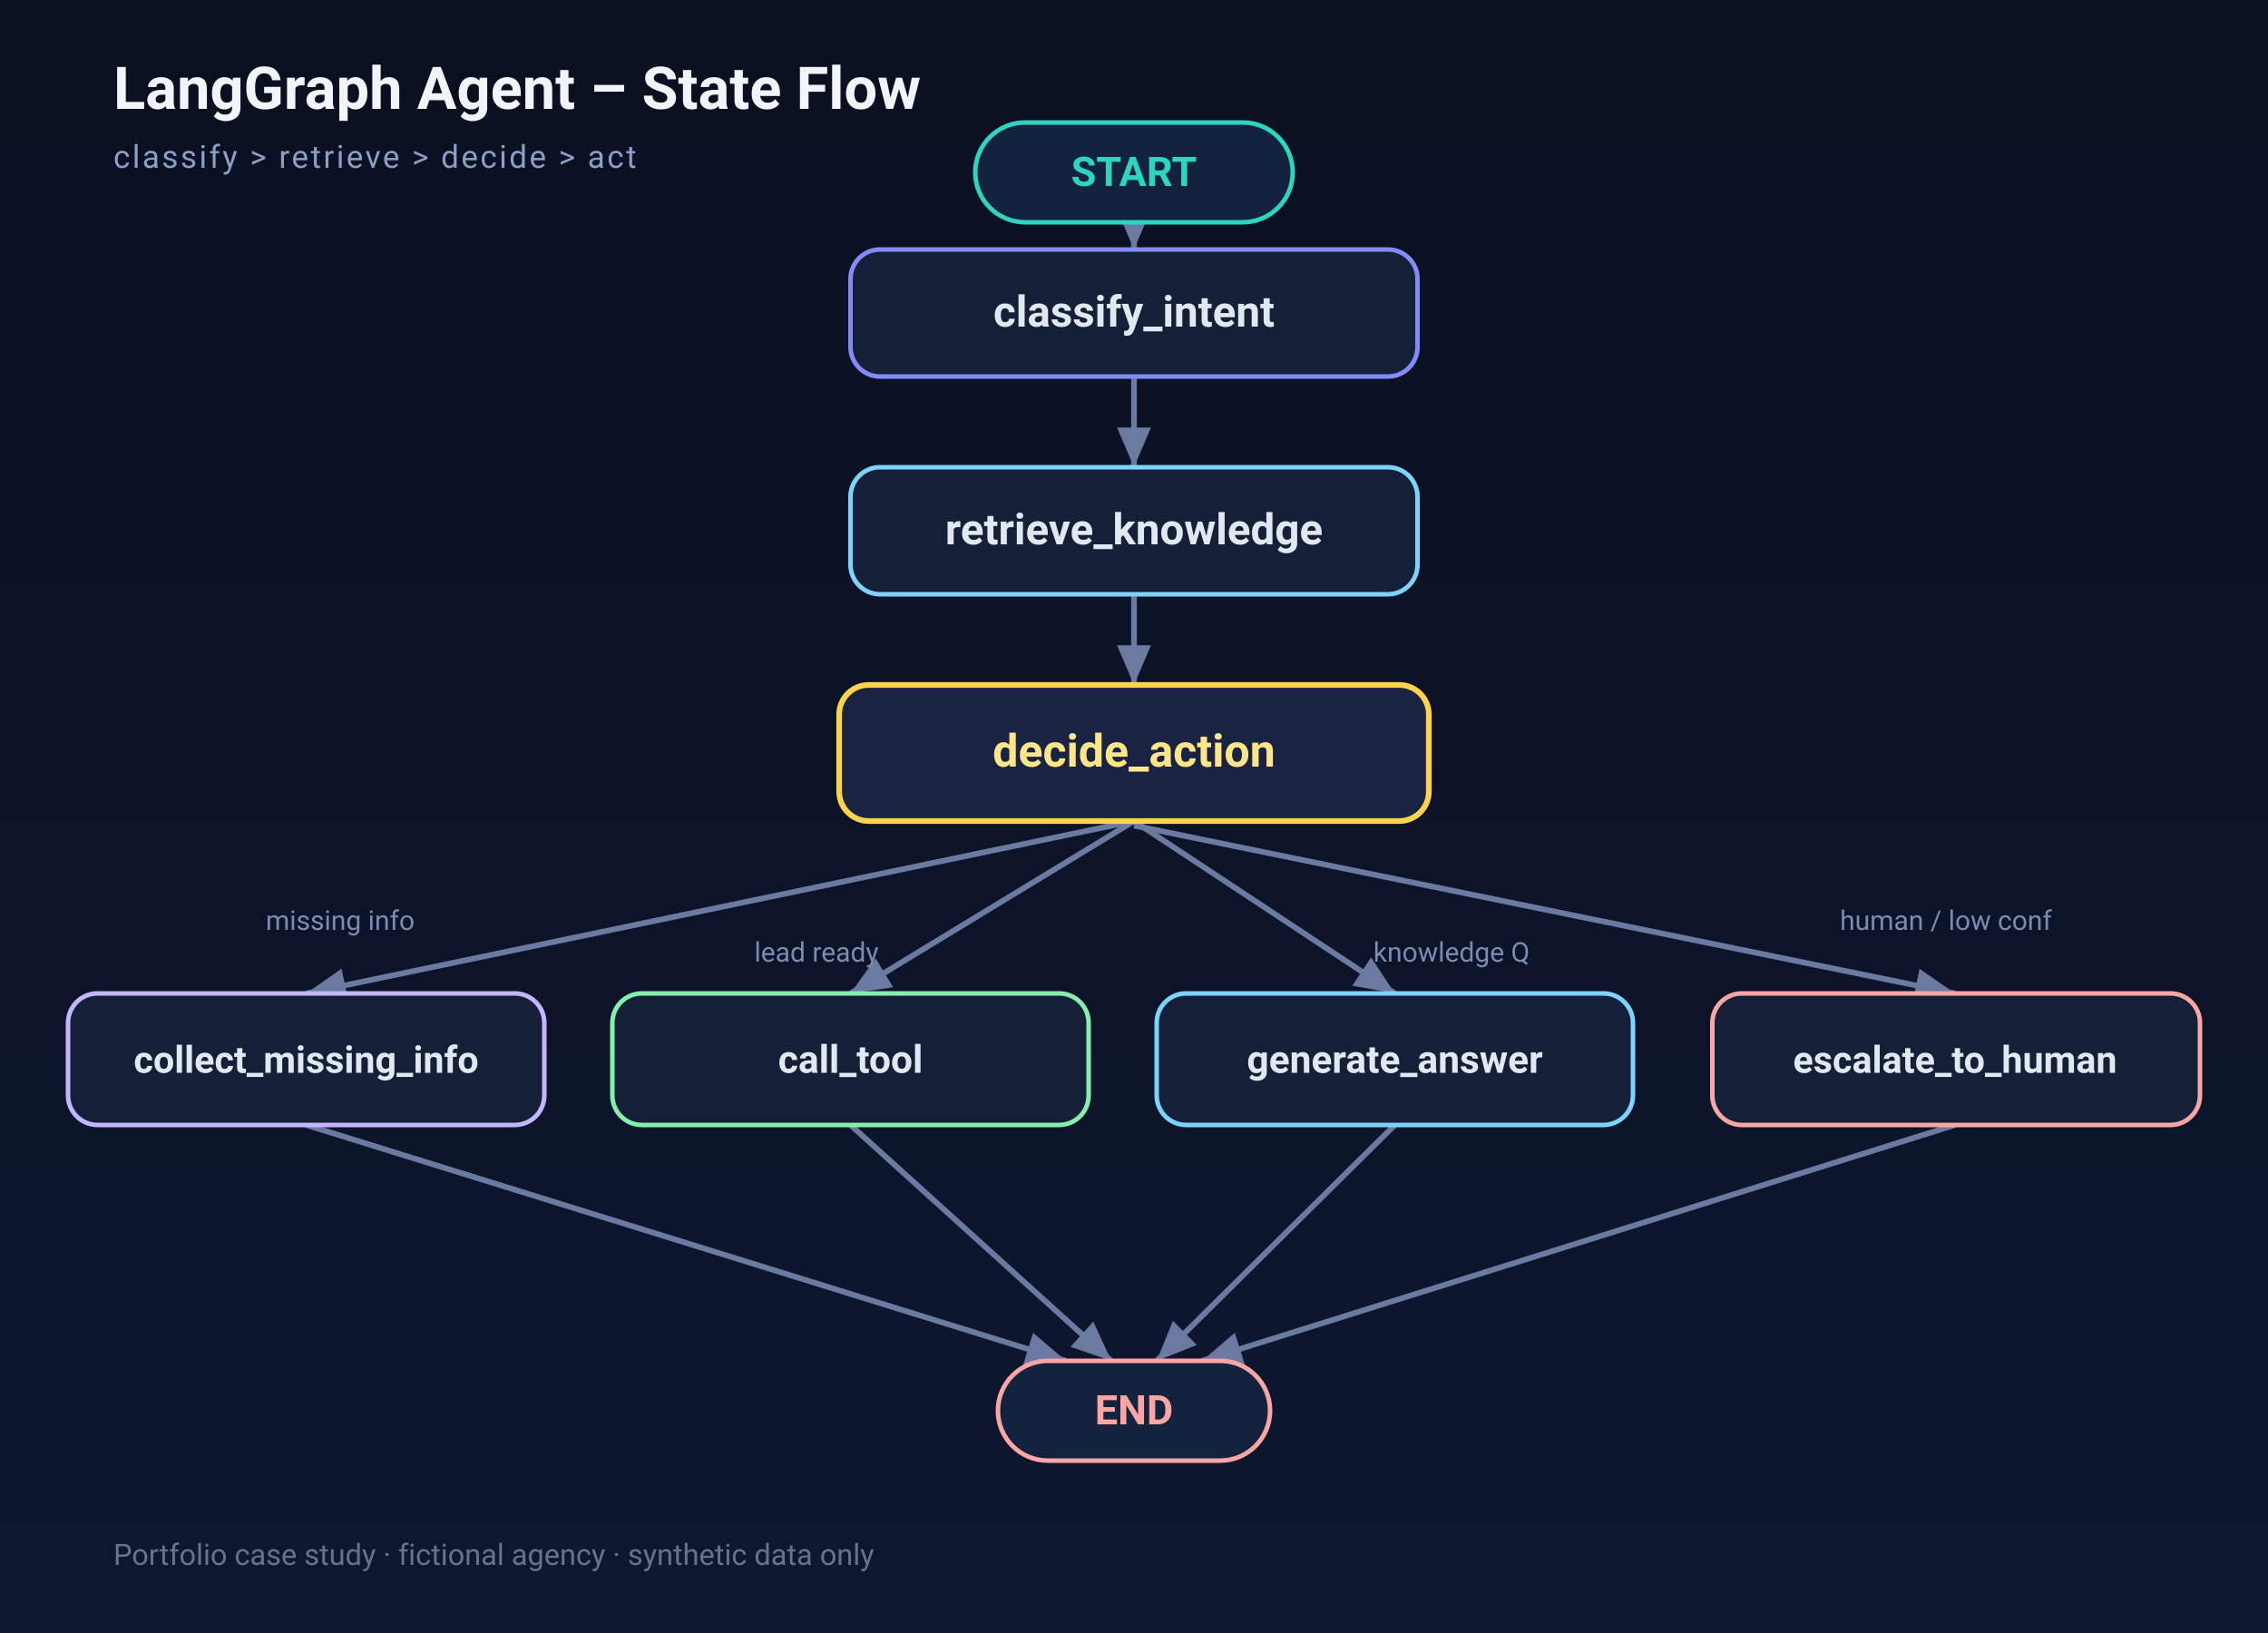
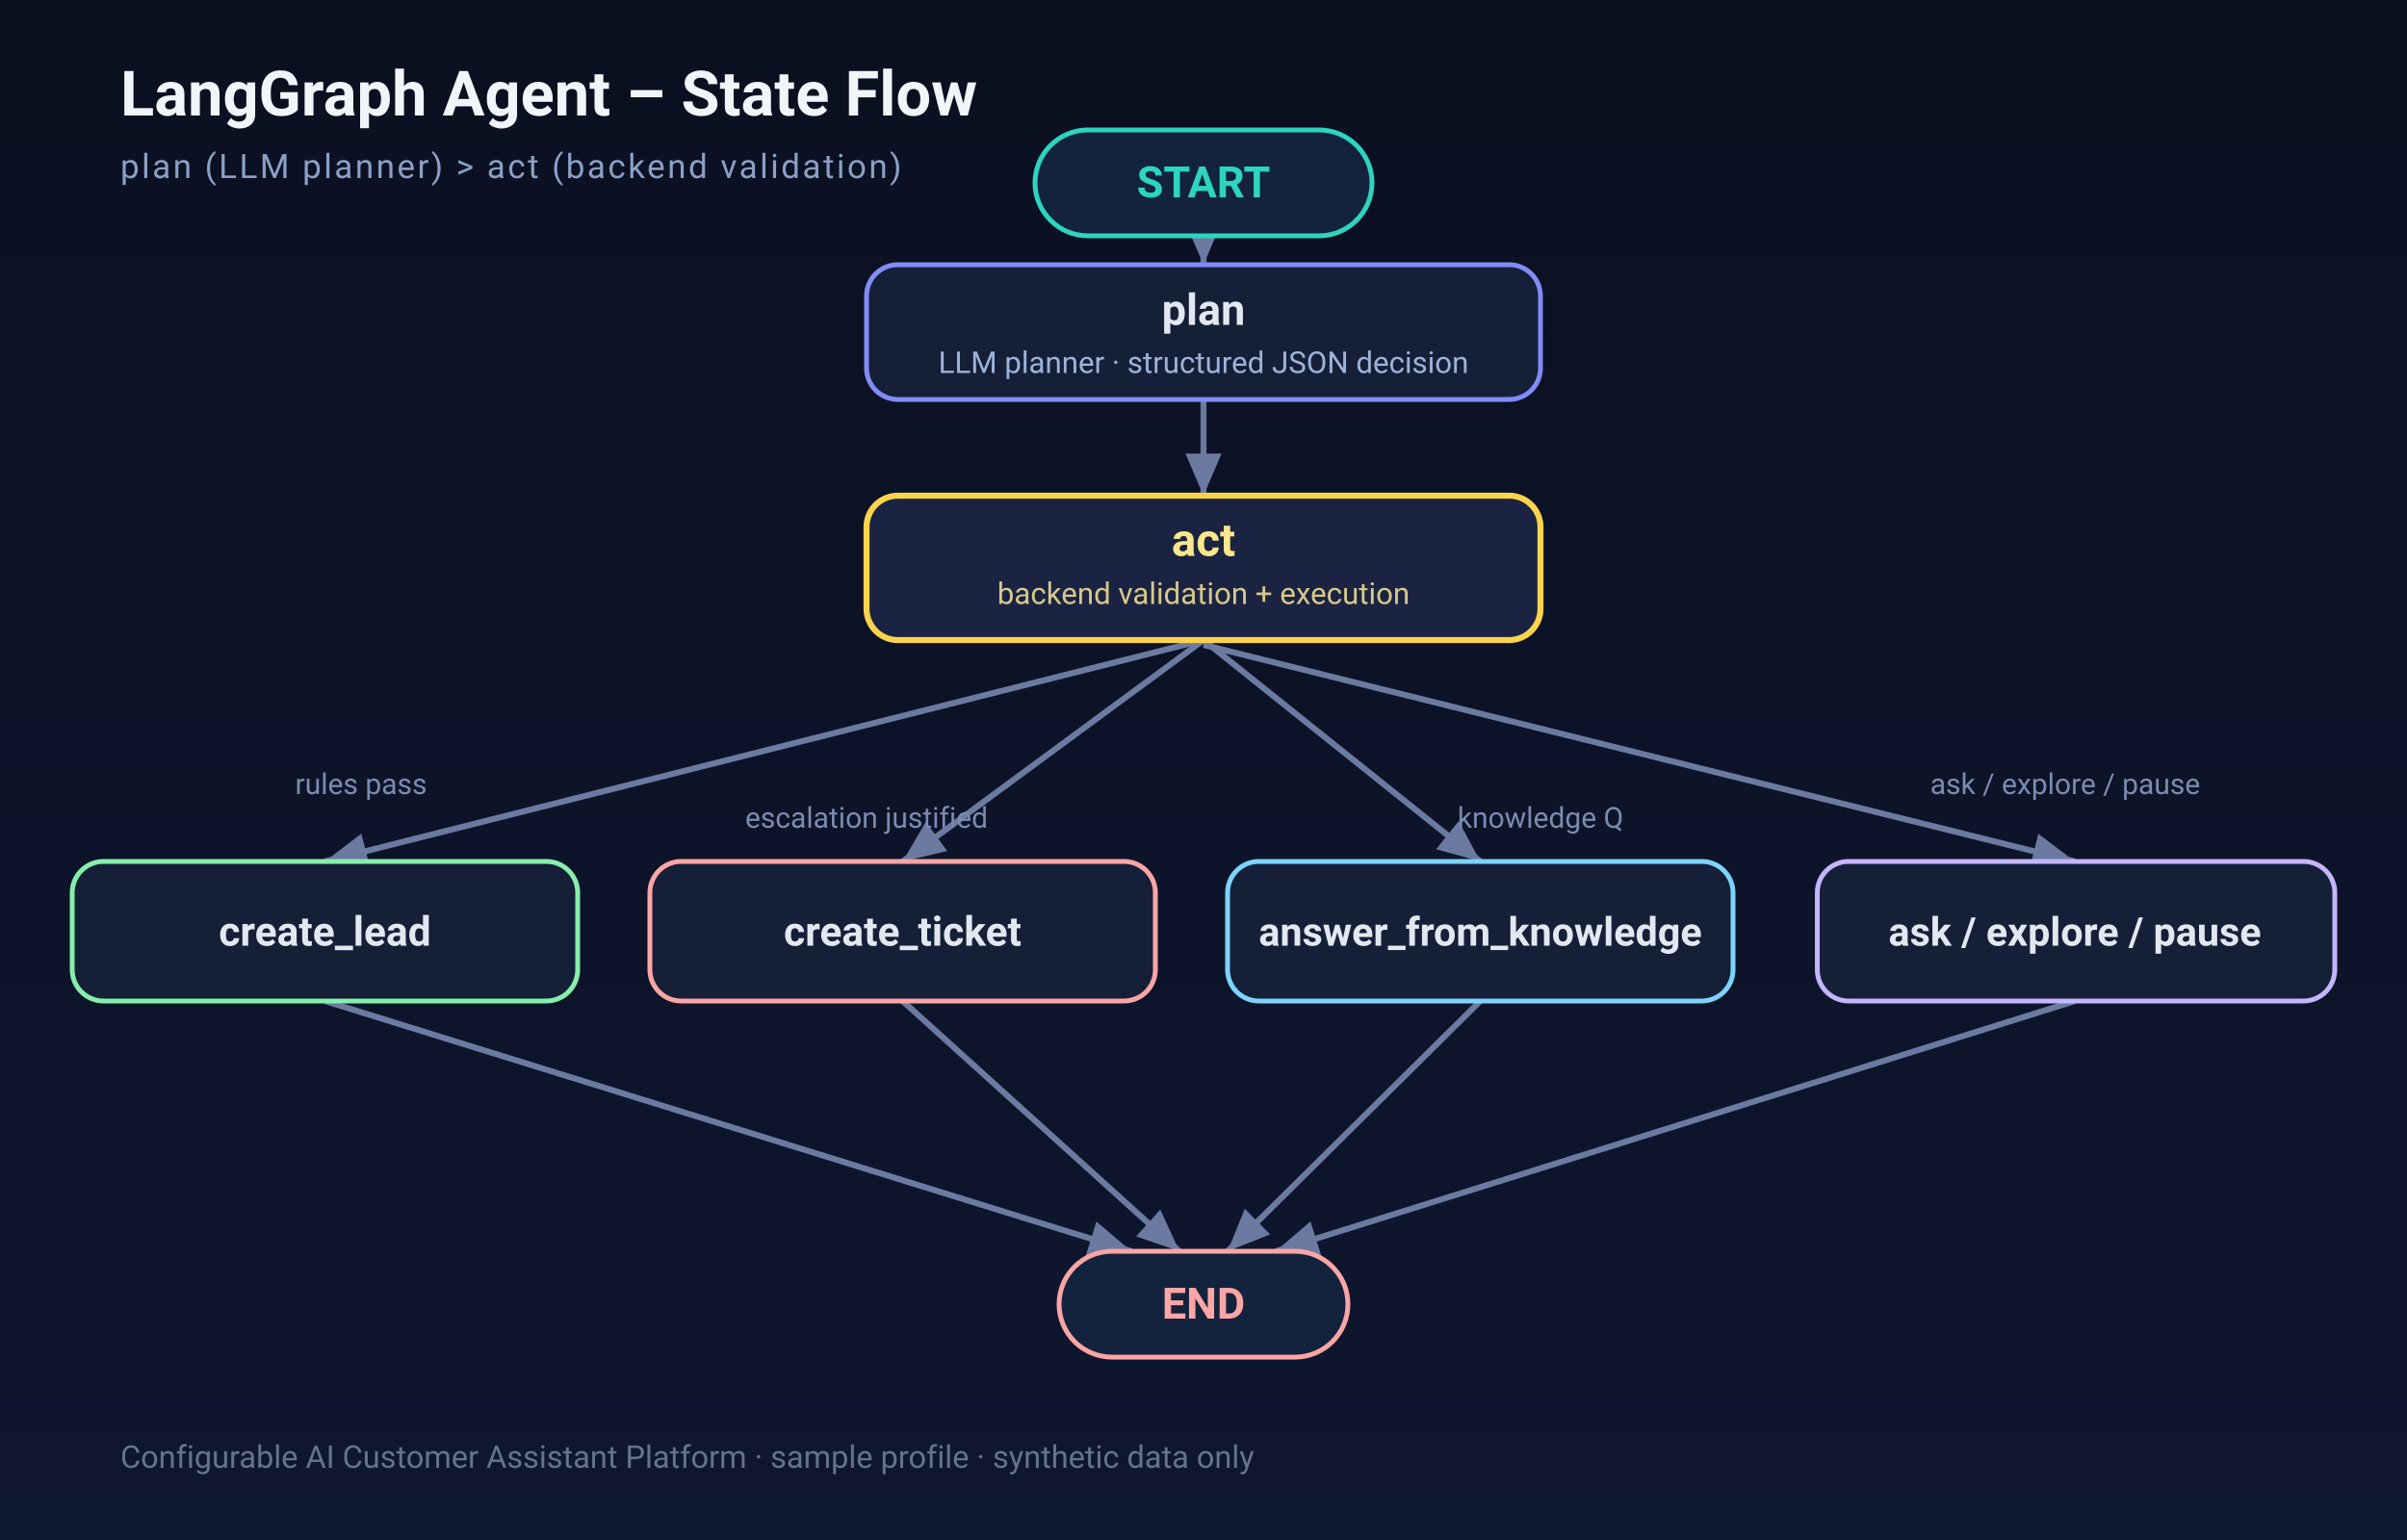
- <svg xmlns="http://www.w3.org/2000/svg" width="1000" height="720" viewBox="0 0 1000 720" font-family="system-ui, -apple-system, 'Segoe UI', Roboto, sans-serif">
+ <svg xmlns="http://www.w3.org/2000/svg" width="1000" height="640" viewBox="0 0 1000 640" font-family="system-ui, -apple-system, 'Segoe UI', Roboto, sans-serif">
  <defs>
    <linearGradient id="bg3" x1="0" y1="0" x2="0" y2="1">
      <stop offset="0" stop-color="#0b1020" />
      <stop offset="1" stop-color="#0e1730" />
    </linearGradient>
    <marker id="a3" markerWidth="10" markerHeight="10" refX="7" refY="3" orient="auto">
      <path d="M0,0 L7,3 L0,6 Z" fill="#6b7aa0" />
    </marker>
  </defs>
-   <rect width="1000" height="720" fill="url(#bg3)" />
+   <rect width="1000" height="640" fill="url(#bg3)" />
  <text x="50" y="48" fill="#f1f5f9" font-size="26" font-weight="700">LangGraph Agent – State Flow</text>
-   <text x="50" y="74" fill="#8aa0c6" font-size="14" letter-spacing="1">classify &gt; retrieve &gt; decide &gt; act</text>
+   <text x="50" y="74" fill="#8aa0c6" font-size="14" letter-spacing="1">plan (LLM planner) &gt; act (backend validation)</text>
  <g stroke="#6b7aa0" stroke-width="2.5" fill="none" marker-end="url(#a3)">
    <path d="M500 98 V110" />
    <path d="M500 166 V206" />
-     <path d="M500 262 V302" />
-     <path d="M500 362 L135 438" />
-     <path d="M500 362 L375 438" />
-     <path d="M500 362 L615 438" />
-     <path d="M500 364 L862 438" />
-     <path d="M135 496 L470 600" />
-     <path d="M375 496 L490 600" />
-     <path d="M615 496 L510 600" />
-     <path d="M862 496 L530 600" />
+     <path d="M500 266 L135 358" />
+     <path d="M500 266 L375 358" />
+     <path d="M500 266 L615 358" />
+     <path d="M500 268 L862 358" />
+     <path d="M135 416 L470 520" />
+     <path d="M375 416 L490 520" />
+     <path d="M615 416 L510 520" />
+     <path d="M862 416 L530 520" />
  </g>
  <g fill="#7c8bb0" font-size="12">
-     <text x="150" y="410" text-anchor="middle">missing info</text>
-     <text x="360" y="424" text-anchor="middle">lead ready</text>
-     <text x="640" y="424" text-anchor="middle">knowledge Q</text>
-     <text x="858" y="410" text-anchor="middle">human / low conf</text>
+     <text x="150" y="330" text-anchor="middle">rules pass</text>
+     <text x="360" y="344" text-anchor="middle">escalation justified</text>
+     <text x="640" y="344" text-anchor="middle">knowledge Q</text>
+     <text x="858" y="330" text-anchor="middle">ask / explore / pause</text>
  </g>
  <rect x="430" y="54" width="140" height="44" rx="22" fill="#13233e" stroke="#2dd4bf" stroke-width="2" />
  <text x="500" y="82" text-anchor="middle" fill="#2dd4bf" font-size="18" font-weight="700">START</text>
-   <rect x="375" y="110" width="250" height="56" rx="13" fill="#152038" stroke="#818cf8" stroke-width="2" />
-   <text x="500" y="144" text-anchor="middle" fill="#e2e8f0" font-size="19" font-weight="600">classify_intent</text>
-   <rect x="375" y="206" width="250" height="56" rx="13" fill="#152038" stroke="#7dd3fc" stroke-width="2" />
-   <text x="500" y="240" text-anchor="middle" fill="#e2e8f0" font-size="19" font-weight="600">retrieve_knowledge</text>
-   <rect x="370" y="302" width="260" height="60" rx="13" fill="#1a2342" stroke="#fcd34d" stroke-width="2.5" />
-   <text x="500" y="338" text-anchor="middle" fill="#fde68a" font-size="20" font-weight="700">decide_action</text>
+   <rect x="360" y="110" width="280" height="56" rx="13" fill="#152038" stroke="#818cf8" stroke-width="2" />
+   <text x="500" y="135" text-anchor="middle" fill="#e2e8f0" font-size="18" font-weight="700">plan</text>
+   <text x="500" y="155" text-anchor="middle" fill="#9fb3d8" font-size="12.5">LLM planner · structured JSON decision</text>
+   <rect x="360" y="206" width="280" height="60" rx="13" fill="#1a2342" stroke="#fcd34d" stroke-width="2.5" />
+   <text x="500" y="231" text-anchor="middle" fill="#fde68a" font-size="19" font-weight="700">act</text>
+   <text x="500" y="251" text-anchor="middle" fill="#d9c98a" font-size="12.5">backend validation + execution</text>
  <g>
-     <rect x="30" y="438" width="210" height="58" rx="13" fill="#152038" stroke="#c4b5fd" stroke-width="2" />
-     <text x="135" y="473" text-anchor="middle" fill="#e2e8f0" font-size="16.5" font-weight="600">collect_missing_info</text>
+     <rect x="30" y="358" width="210" height="58" rx="13" fill="#152038" stroke="#86efac" stroke-width="2" />
+     <text x="135" y="393" text-anchor="middle" fill="#e2e8f0" font-size="17" font-weight="600">create_lead</text>
  </g>
  <g>
-     <rect x="270" y="438" width="210" height="58" rx="13" fill="#152038" stroke="#86efac" stroke-width="2" />
-     <text x="375" y="473" text-anchor="middle" fill="#e2e8f0" font-size="17" font-weight="600">call_tool</text>
+     <rect x="270" y="358" width="210" height="58" rx="13" fill="#152038" stroke="#fca5a5" stroke-width="2" />
+     <text x="375" y="393" text-anchor="middle" fill="#e2e8f0" font-size="17" font-weight="600">create_ticket</text>
  </g>
  <g>
-     <rect x="510" y="438" width="210" height="58" rx="13" fill="#152038" stroke="#7dd3fc" stroke-width="2" />
-     <text x="615" y="473" text-anchor="middle" fill="#e2e8f0" font-size="17" font-weight="600">generate_answer</text>
+     <rect x="510" y="358" width="210" height="58" rx="13" fill="#152038" stroke="#7dd3fc" stroke-width="2" />
+     <text x="615" y="393" text-anchor="middle" fill="#e2e8f0" font-size="16.5" font-weight="600">answer_from_knowledge</text>
  </g>
  <g>
-     <rect x="755" y="438" width="215" height="58" rx="13" fill="#152038" stroke="#fca5a5" stroke-width="2" />
-     <text x="862" y="473" text-anchor="middle" fill="#e2e8f0" font-size="16.5" font-weight="600">escalate_to_human</text>
+     <rect x="755" y="358" width="215" height="58" rx="13" fill="#152038" stroke="#c4b5fd" stroke-width="2" />
+     <text x="862" y="393" text-anchor="middle" fill="#e2e8f0" font-size="16.5" font-weight="600">ask / explore / pause</text>
  </g>
-   <rect x="440" y="600" width="120" height="44" rx="22" fill="#13233e" stroke="#fca5a5" stroke-width="2" />
-   <text x="500" y="628" text-anchor="middle" fill="#fca5a5" font-size="18" font-weight="700">END</text>
-   <text x="50" y="690" fill="#64748b" font-size="13">Portfolio case study · fictional agency · synthetic data only</text>
+   <rect x="440" y="520" width="120" height="44" rx="22" fill="#13233e" stroke="#fca5a5" stroke-width="2" />
+   <text x="500" y="548" text-anchor="middle" fill="#fca5a5" font-size="18" font-weight="700">END</text>
+   <text x="50" y="610" fill="#64748b" font-size="13">Configurable AI Customer Assistant Platform · sample profile · synthetic data only</text>
</svg>
